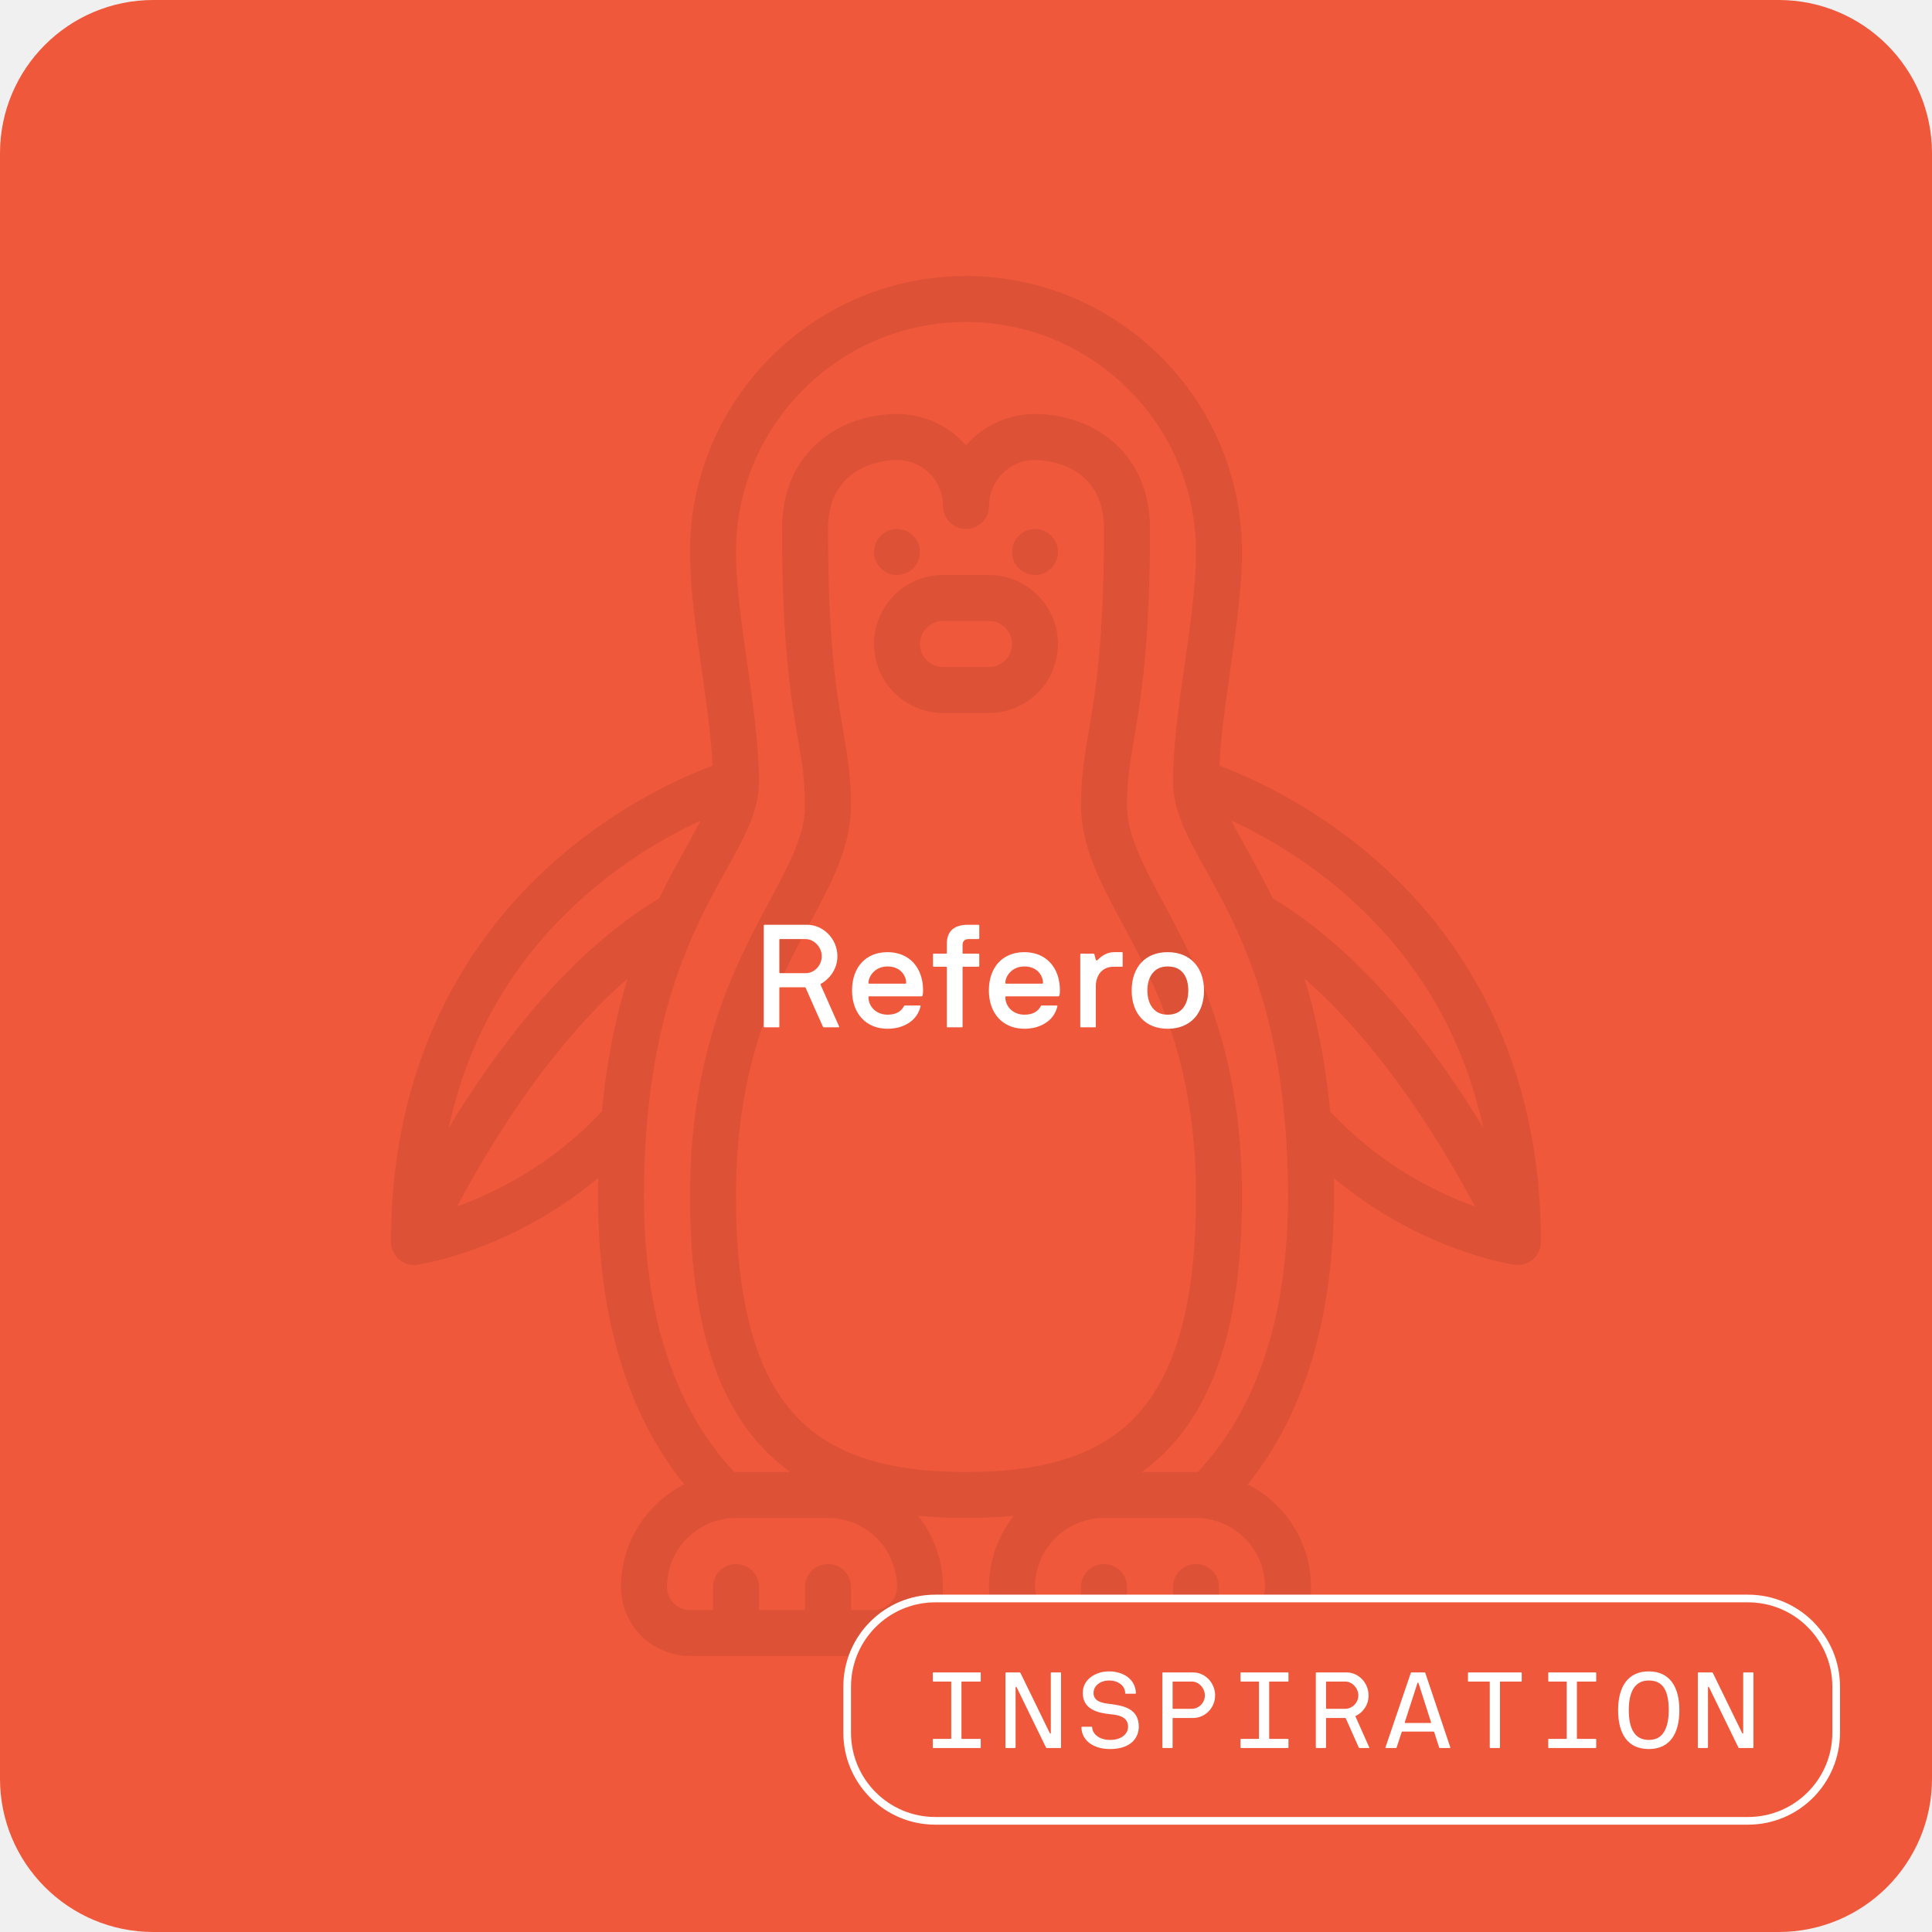
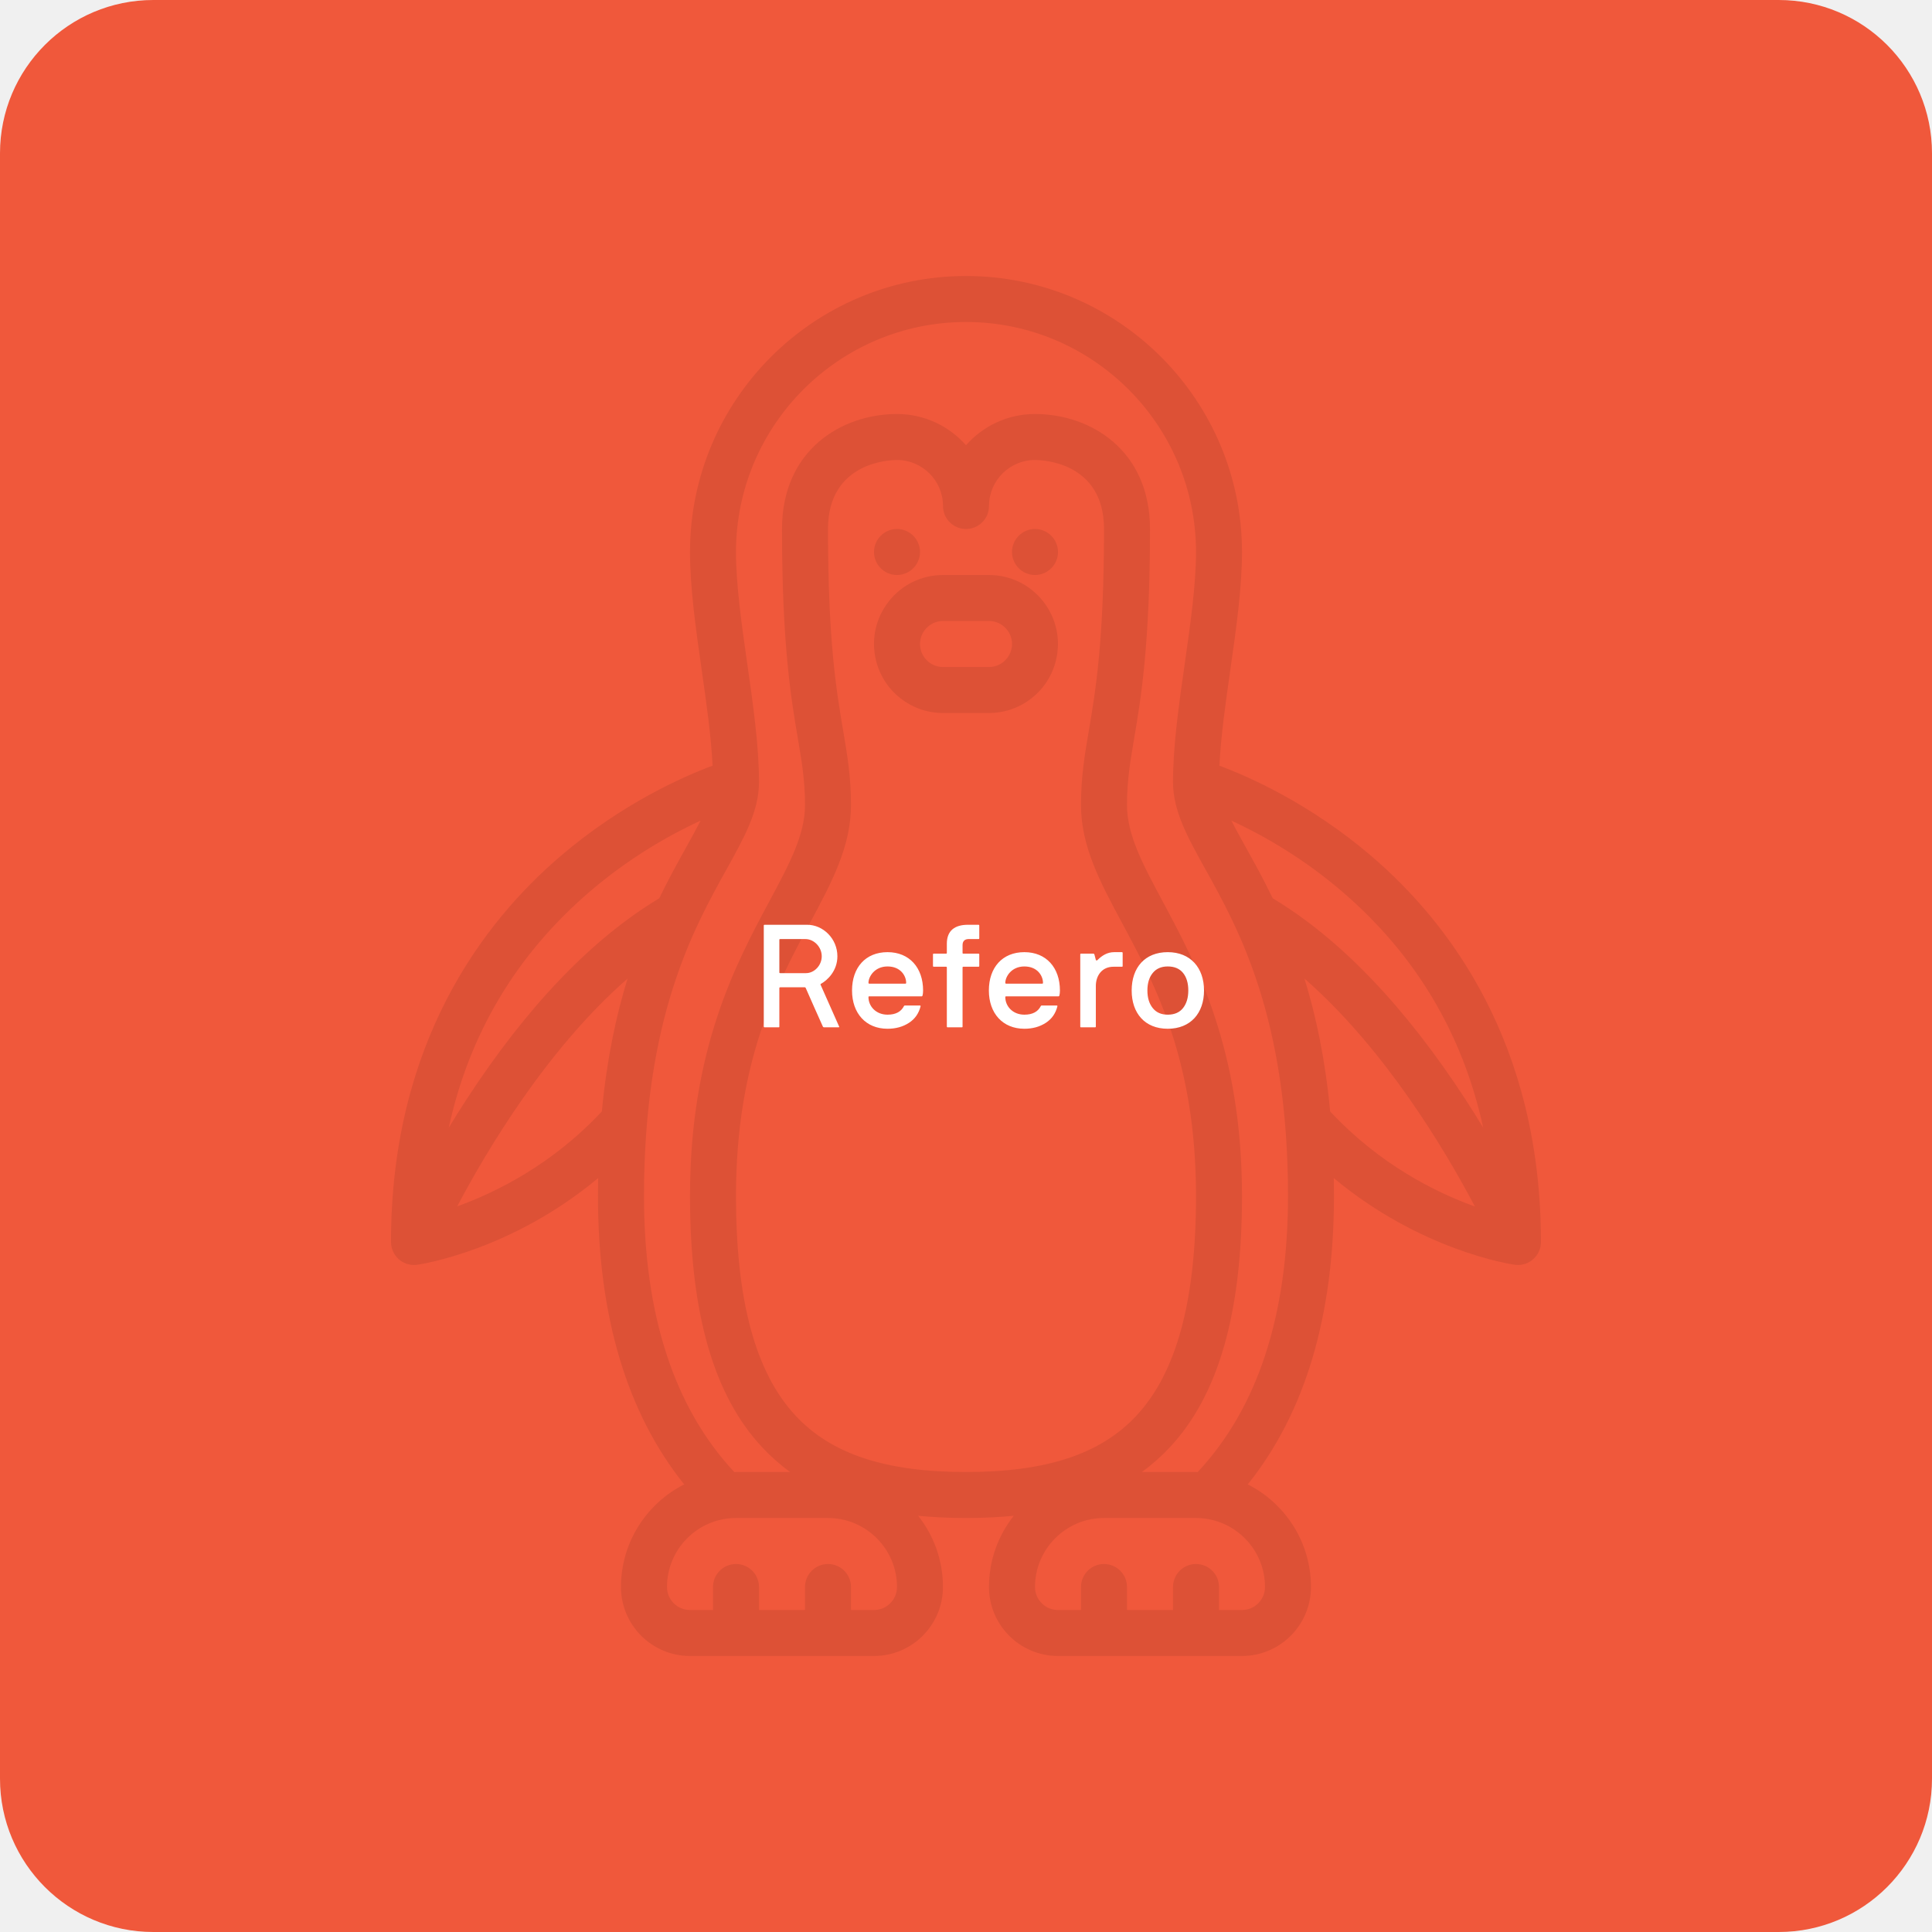
<svg xmlns="http://www.w3.org/2000/svg" width="252" height="252" viewBox="0 0 252 252" fill="none">
  <rect width="252" height="252" rx="20" fill="#F0583B" />
  <g clip-path="url(#clip0_2_78)">
    <path d="M178.954 111.724C170.876 104.801 162.844 101.28 159.056 99.874C159.24 96.045 159.863 91.676 160.47 87.427C161.224 82.162 162 76.718 162 72.004C162 52.151 145.849 36 126 36C106.151 36 90 52.151 90 72C90 76.714 90.776 82.159 91.53 87.424C92.138 91.672 92.76 96.041 92.944 99.87C89.156 101.276 81.124 104.798 73.046 111.72C62.989 120.345 51 136.065 51 162C51 162.87 51.379 163.695 52.035 164.265C52.583 164.741 53.284 165 54 165C54.142 165 54.281 164.989 54.424 164.97C54.99 164.888 66.686 163.114 78.019 153.667C78.004 154.433 77.996 155.209 77.996 156C77.996 171.679 81.776 184.305 89.239 193.616C84.353 196.091 80.996 201.161 80.996 207C80.996 211.961 85.035 216 89.996 216H113.996C118.958 216 122.996 211.961 122.996 207C122.996 203.494 121.785 200.269 119.764 197.711C121.725 197.903 123.799 198 125.996 198C128.194 198 130.271 197.903 132.229 197.711C130.207 200.269 128.996 203.494 128.996 207C128.996 211.961 133.035 216 137.996 216H161.996C166.957 216 170.996 211.961 170.996 207C170.996 201.158 167.64 196.091 162.754 193.616C170.216 184.309 173.996 171.682 173.996 156C173.996 155.209 173.989 154.433 173.974 153.667C185.306 163.114 197.006 164.891 197.569 164.97C197.711 164.989 197.854 165 197.993 165C198.709 165 199.41 164.741 199.958 164.265C200.614 163.695 200.993 162.87 200.993 162C200.993 136.065 189.004 120.345 178.946 111.724H178.954ZM193.462 147.09C192.757 145.927 192.004 144.724 191.205 143.49C183.289 131.306 174.821 122.46 166.013 117.173C164.798 114.66 163.59 112.481 162.51 110.542C161.794 109.256 161.152 108.097 160.616 107.036C164.467 108.814 169.875 111.806 175.23 116.438C184.702 124.624 190.804 134.899 193.459 147.09H193.462ZM76.766 116.438C82.121 111.81 87.529 108.814 91.38 107.036C90.844 108.097 90.203 109.256 89.486 110.542C88.41 112.481 87.203 114.66 85.984 117.173C77.179 122.46 68.707 131.306 60.791 143.49C59.989 144.724 59.239 145.927 58.534 147.09C61.193 134.895 67.29 124.624 76.763 116.438H76.766ZM59.636 157.35C63.593 149.861 71.411 136.77 81.855 127.643C80.374 132.435 79.151 138.112 78.502 144.967C72.034 151.909 64.672 155.535 59.636 157.35ZM114 210H111V207C111 205.342 109.658 204 108 204C106.342 204 105 205.342 105 207V210H99V207C99 205.342 97.657 204 96 204C94.343 204 93 205.342 93 207V210H90C88.346 210 87 208.654 87 207C87 202.039 91.039 198 96 198H108C112.961 198 117 202.039 117 207C117 208.654 115.654 210 114 210ZM103.815 184.699C98.558 179.089 96 169.702 96 156C96 138.375 101.344 128.415 105.634 120.409C108.514 115.039 111 110.4 111 105C111 101.329 110.531 98.565 109.988 95.362C109.103 90.139 108 83.632 108 69C108 60.251 116.077 60 117 60C120.308 60 123 62.693 123 66C123 67.657 124.342 69 126 69C127.658 69 129 67.657 129 66C129 62.693 131.692 60 135 60C135.923 60 144 60.251 144 69C144 83.632 142.897 90.135 142.012 95.362C141.469 98.565 141 101.329 141 105C141 110.404 143.486 115.039 146.366 120.409C150.66 128.415 156 138.375 156 156C156 169.702 153.443 179.089 148.185 184.699C143.516 189.679 136.466 192 126 192C115.534 192 108.484 189.679 103.815 184.699ZM162 210H159V207C159 205.342 157.658 204 156 204C154.342 204 153 205.342 153 207V210H147V207C147 205.342 145.658 204 144 204C142.342 204 141 205.342 141 207V210H138C136.346 210 135 208.654 135 207C135 202.039 139.039 198 144 198H156C160.961 198 165 202.039 165 207C165 208.654 163.654 210 162 210ZM156.221 192.004C156.146 192.004 156.075 192 156 192H148.95C150.251 191.051 151.455 189.986 152.565 188.801C158.914 182.029 162 171.3 162 156C162 136.868 156.019 125.719 151.654 117.574C149.055 112.725 147 108.896 147 105C147 101.835 147.409 99.42 147.926 96.364C148.8 91.204 150 84.139 150 69C150 58.695 142.226 54 135 54C131.419 54 128.201 55.575 126 58.072C123.799 55.579 120.581 54 117 54C109.774 54 102 58.695 102 69C102 84.139 103.196 91.204 104.074 96.364C104.591 99.42 105 101.835 105 105C105 108.896 102.945 112.725 100.346 117.574C95.981 125.715 90 136.868 90 156C90 171.3 93.086 182.029 99.435 188.801C100.545 189.986 101.749 191.051 103.05 192H96C95.925 192 95.854 192.004 95.779 192.004C87.964 183.649 84 171.544 84 156C84 132.776 90.457 121.151 94.733 113.456C97.118 109.166 99 105.776 99 102C99 97.286 98.224 91.841 97.47 86.576C96.746 81.517 96 76.286 96 72C96 55.459 109.459 42 126 42C142.541 42 156 55.459 156 72C156 76.286 155.254 81.517 154.53 86.576C153.776 91.841 153 97.286 153 102C153 105.776 154.882 109.166 157.268 113.456C161.543 121.151 168 132.776 168 156C168 171.548 164.036 183.652 156.221 192.004ZM173.501 144.967C172.853 138.112 171.63 132.435 170.149 127.643C180.6 136.778 188.426 149.884 192.375 157.369C187.35 155.565 180.004 151.95 173.497 144.967H173.501Z" fill="black" fill-opacity="0.08" />
    <path d="M128.996 75H123.004C120.214 75 117.626 76.26 115.909 78.461C114.191 80.662 113.595 83.475 114.27 86.183C115.275 90.195 118.864 93 123 93H128.992C133.129 93 136.721 90.195 137.722 86.183C138.401 83.475 137.801 80.659 136.084 78.461C134.366 76.264 131.782 75 128.989 75H128.996ZM131.906 84.728C131.572 86.066 130.376 87 128.996 87H123.004C121.624 87 120.427 86.066 120.094 84.728C119.869 83.824 120.067 82.886 120.641 82.155C121.215 81.42 122.077 81 123.007 81H129C129.93 81 130.792 81.42 131.366 82.155C131.94 82.89 132.139 83.828 131.914 84.728H131.906Z" fill="black" fill-opacity="0.08" />
    <path d="M135 75C136.657 75 138 73.657 138 72C138 70.343 136.657 69 135 69C133.343 69 132 70.343 132 72C132 73.657 133.343 75 135 75Z" fill="black" fill-opacity="0.08" />
    <path d="M117 75C118.657 75 120 73.657 120 72C120 70.343 118.657 69 117 69C115.343 69 114 70.343 114 72C114 73.657 115.343 75 117 75Z" fill="black" fill-opacity="0.08" />
  </g>
-   <rect x="110.5" y="208.5" width="129" height="29" rx="11.5" fill="#F0583B" />
-   <rect x="110.5" y="208.5" width="129" height="29" rx="11.5" stroke="white" />
-   <path d="M121.668 227.932V226.879C121.668 226.831 121.688 226.811 121.736 226.811H124.006C124.054 226.811 124.074 226.79 124.074 226.742V219.407C124.074 219.359 124.054 219.339 124.006 219.332H121.736C121.688 219.332 121.668 219.312 121.668 219.264V218.211C121.668 218.163 121.688 218.143 121.736 218.143H127.854C127.902 218.143 127.923 218.163 127.923 218.211V219.264C127.923 219.312 127.902 219.332 127.854 219.332H125.476C125.428 219.332 125.407 219.359 125.407 219.407V226.742C125.407 226.79 125.428 226.811 125.476 226.811H127.854C127.902 226.811 127.923 226.831 127.923 226.879V227.932C127.923 227.979 127.902 228 127.854 228H121.736C121.688 228 121.668 227.979 121.668 227.932ZM131.142 227.932V218.211C131.142 218.163 131.163 218.143 131.21 218.143H133.001C133.036 218.143 133.07 218.163 133.104 218.211L136.925 226.052C136.959 226.141 137.062 226.141 137.062 226.038V218.211C137.062 218.163 137.082 218.143 137.13 218.143H138.32C138.368 218.143 138.388 218.163 138.395 218.211V227.932C138.395 227.979 138.368 228 138.32 228H136.542C136.495 228 136.46 227.979 136.433 227.932L132.612 220.091C132.578 220.002 132.468 220.016 132.468 220.104V227.932C132.468 227.979 132.448 228 132.4 228H131.21C131.163 228 131.142 227.979 131.142 227.932ZM141.06 225.3C141.06 225.252 141.088 225.231 141.136 225.225H142.38C142.434 225.225 142.462 225.252 142.462 225.313C142.462 226.024 143.221 226.947 144.8 226.947C146.297 226.947 147.138 226.154 147.138 225.225C147.138 223.98 146.023 223.7 144.8 223.591C143.241 223.434 141.224 222.982 141.231 220.815C141.231 219.018 142.94 218.006 144.649 218.006C146.406 218.006 148.088 218.922 148.163 220.843C148.163 220.891 148.142 220.911 148.095 220.918H146.83C146.782 220.911 146.762 220.891 146.762 220.843C146.762 219.913 145.893 219.195 144.649 219.195C143.542 219.195 142.633 219.872 142.633 220.815C142.633 221.964 143.829 222.148 144.8 222.258C146.632 222.477 148.539 222.914 148.539 225.225C148.539 226.64 147.52 228.137 144.8 228.137C142.373 228.137 141.06 226.817 141.06 225.3ZM151.615 227.932V218.211C151.615 218.163 151.635 218.143 151.683 218.143H155.634C157.159 218.143 158.492 219.469 158.492 221.137C158.492 222.798 157.159 224.083 155.634 224.083H153.016C152.968 224.083 152.948 224.104 152.948 224.151V227.932C152.948 227.979 152.927 228 152.879 228H151.683C151.635 228 151.615 227.979 151.615 227.932ZM152.948 219.407V222.818C152.948 222.866 152.968 222.887 153.016 222.887H155.463C156.352 222.887 157.159 222.107 157.159 221.137C157.159 220.173 156.352 219.332 155.463 219.332H153.016C152.968 219.332 152.948 219.359 152.948 219.407ZM161.806 227.932V226.879C161.806 226.831 161.827 226.811 161.875 226.811H164.144C164.192 226.811 164.213 226.79 164.213 226.742V219.407C164.213 219.359 164.192 219.339 164.144 219.332H161.875C161.827 219.332 161.806 219.312 161.806 219.264V218.211C161.806 218.163 161.827 218.143 161.875 218.143H167.993C168.041 218.143 168.061 218.163 168.061 218.211V219.264C168.061 219.312 168.041 219.332 167.993 219.332H165.614C165.566 219.332 165.546 219.359 165.546 219.407V226.742C165.546 226.79 165.566 226.811 165.614 226.811H167.993C168.041 226.811 168.061 226.831 168.061 226.879V227.932C168.061 227.979 168.041 228 167.993 228H161.875C161.827 228 161.806 227.979 161.806 227.932ZM171.629 227.932V218.211C171.629 218.163 171.65 218.143 171.697 218.143H175.649C177.173 218.143 178.506 219.469 178.506 221.137C178.506 221.752 178.349 222.292 178.034 222.764C177.72 223.235 177.323 223.591 176.838 223.816C176.804 223.837 176.79 223.864 176.811 223.912L178.602 227.932C178.622 227.979 178.595 228 178.533 228H177.371C177.337 228 177.262 228.007 177.228 227.932L175.546 224.151C175.526 224.104 175.498 224.083 175.45 224.083H173.03C172.983 224.083 172.962 224.104 172.962 224.151V227.932C172.962 227.979 172.935 228 172.887 228H171.697C171.65 228 171.629 227.979 171.629 227.932ZM172.962 219.407V222.818C172.962 222.866 172.983 222.887 173.03 222.887H175.532C176.394 222.853 177.173 222.101 177.173 221.137C177.173 220.173 176.353 219.332 175.478 219.332H173.03C172.983 219.332 172.962 219.359 172.962 219.407ZM180.714 227.918L184.015 218.211C184.036 218.163 184.063 218.143 184.097 218.143H185.82C185.854 218.143 185.888 218.163 185.909 218.211L189.17 227.918C189.19 227.973 189.163 228 189.094 228H187.782C187.755 228 187.734 227.979 187.714 227.932L187.071 225.929C187.064 225.881 187.03 225.86 186.968 225.86H182.908C182.874 225.86 182.846 225.881 182.826 225.929L182.17 227.932C182.149 227.979 182.129 228 182.094 228H180.782C180.72 228 180.693 227.973 180.714 227.918ZM184.883 219.544L183.229 224.657C183.209 224.712 183.236 224.739 183.304 224.739H186.592C186.654 224.739 186.681 224.712 186.661 224.657L185.027 219.544C184.993 219.455 184.918 219.455 184.883 219.544ZM191.473 219.264V218.211C191.473 218.163 191.493 218.143 191.541 218.143H198.418C198.466 218.143 198.486 218.163 198.486 218.211V219.264C198.486 219.312 198.466 219.332 198.418 219.332H195.718C195.67 219.332 195.649 219.359 195.649 219.407V227.932C195.649 227.979 195.622 228 195.574 228H194.385C194.337 228 194.316 227.979 194.316 227.932V219.387C194.296 219.353 194.275 219.332 194.248 219.332H191.541C191.493 219.332 191.473 219.312 191.473 219.264ZM201.945 227.932V226.879C201.945 226.831 201.965 226.811 202.013 226.811H204.283C204.331 226.811 204.351 226.79 204.351 226.742V219.407C204.351 219.359 204.331 219.339 204.283 219.332H202.013C201.965 219.332 201.945 219.312 201.945 219.264V218.211C201.945 218.163 201.965 218.143 202.013 218.143H208.131C208.179 218.143 208.2 218.163 208.2 218.211V219.264C208.2 219.312 208.179 219.332 208.131 219.332H205.752C205.705 219.332 205.684 219.359 205.684 219.407V226.742C205.684 226.79 205.705 226.811 205.752 226.811H208.131C208.179 226.811 208.2 226.831 208.2 226.879V227.932C208.2 227.979 208.179 228 208.131 228H202.013C201.965 228 201.945 227.979 201.945 227.932ZM211.057 223.071C211.057 220.118 212.253 218.006 215.056 218.006C217.858 218.006 219.048 220.118 219.048 223.071C219.048 226.059 217.858 228.137 215.056 228.137C212.246 228.137 211.057 226.059 211.057 223.071ZM212.451 223.071C212.451 225.505 213.244 226.947 215.056 226.947C215.965 226.947 216.621 226.605 217.038 225.915C217.455 225.231 217.66 224.281 217.66 223.071C217.66 220.645 216.997 219.195 215.056 219.195C213.244 219.195 212.451 220.645 212.451 223.071ZM221.454 227.932V218.211C221.454 218.163 221.474 218.143 221.522 218.143H223.313C223.347 218.143 223.381 218.163 223.415 218.211L227.237 226.052C227.271 226.141 227.373 226.141 227.373 226.038V218.211C227.373 218.163 227.394 218.143 227.442 218.143H228.631C228.679 218.143 228.7 218.163 228.706 218.211V227.932C228.706 227.979 228.679 228 228.631 228H226.854C226.806 228 226.772 227.979 226.745 227.932L222.923 220.091C222.889 220.002 222.78 220.016 222.78 220.104V227.932C222.78 227.979 222.759 228 222.711 228H221.522C221.474 228 221.454 227.979 221.454 227.932Z" fill="white" />
  <path d="M99.623 133.907V120.715C99.623 120.65 99.66 120.622 99.725 120.622H105.272C107.369 120.622 109.225 122.44 109.225 124.732C109.225 126.652 107.907 127.877 107.054 128.341C107.017 128.369 107.007 128.406 107.035 128.452L109.447 133.889C109.447 133.917 109.466 133.917 109.466 133.944C109.466 133.981 109.429 134 109.354 134H107.471C107.425 134 107.378 133.972 107.341 133.926C106.59 132.256 105.838 130.567 105.096 128.87C105.059 128.805 105.022 128.777 104.985 128.777H101.756C101.691 128.777 101.663 128.805 101.654 128.87V133.907C101.654 133.972 101.626 134 101.561 134H99.725C99.66 134 99.632 133.972 99.623 133.907ZM101.654 122.561V126.838C101.654 126.903 101.691 126.931 101.756 126.931H105.133C106.209 126.931 107.183 125.929 107.183 124.732C107.183 123.507 106.163 122.487 105.059 122.487H101.756C101.691 122.487 101.663 122.515 101.654 122.561ZM111.135 129.194C111.135 126.198 112.898 124.194 115.764 124.194C118.631 124.194 120.403 126.235 120.403 129.194C120.403 129.482 120.375 129.686 120.329 129.862C120.301 129.927 120.273 129.955 120.236 129.955H113.371C113.306 129.955 113.278 129.983 113.278 130.048C113.278 131.263 114.261 132.349 115.764 132.349C116.85 132.349 117.536 131.95 117.898 131.245C117.926 131.18 117.963 131.152 118.028 131.152H119.985C120.05 131.152 120.078 131.18 120.078 131.226V131.245C119.846 132.182 119.345 132.905 118.557 133.416C117.768 133.926 116.84 134.186 115.764 134.186C112.935 134.186 111.135 132.163 111.135 129.194ZM113.278 128.202C113.278 128.267 113.306 128.294 113.371 128.304H118.102C118.167 128.304 118.195 128.267 118.195 128.202C118.195 127.292 117.481 126.059 115.764 126.059C114.067 126.059 113.278 127.404 113.278 128.202ZM121.692 126.003V124.481C121.692 124.417 121.72 124.389 121.785 124.389H123.408C123.473 124.389 123.501 124.361 123.501 124.314V123.09C123.501 121.374 124.549 120.622 126.256 120.622H127.639C127.703 120.622 127.731 120.65 127.731 120.715V122.394C127.731 122.459 127.703 122.487 127.639 122.487H126.33C125.848 122.487 125.551 122.756 125.551 123.266V124.314C125.551 124.361 125.579 124.389 125.644 124.389H127.639C127.703 124.389 127.731 124.417 127.731 124.481V126.003C127.731 126.068 127.703 126.096 127.639 126.096H125.644C125.579 126.096 125.551 126.124 125.551 126.188V133.907C125.551 133.972 125.523 134 125.458 134H123.594C123.529 134 123.501 133.972 123.501 133.907V126.188C123.501 126.124 123.473 126.096 123.408 126.096H121.785C121.72 126.096 121.692 126.068 121.692 126.003ZM128.983 129.194C128.983 126.198 130.746 124.194 133.612 124.194C136.479 124.194 138.251 126.235 138.251 129.194C138.251 129.482 138.223 129.686 138.177 129.862C138.149 129.927 138.121 129.955 138.084 129.955H131.219C131.154 129.955 131.126 129.983 131.126 130.048C131.126 131.263 132.109 132.349 133.612 132.349C134.698 132.349 135.384 131.95 135.746 131.245C135.774 131.18 135.811 131.152 135.876 131.152H137.834C137.899 131.152 137.926 131.18 137.926 131.226V131.245C137.694 132.182 137.193 132.905 136.405 133.416C135.616 133.926 134.689 134.186 133.612 134.186C130.783 134.186 128.983 132.163 128.983 129.194ZM131.126 128.202C131.126 128.267 131.154 128.294 131.219 128.304H135.95C136.015 128.304 136.043 128.267 136.043 128.202C136.043 127.292 135.329 126.059 133.612 126.059C131.915 126.059 131.126 127.404 131.126 128.202ZM140.904 133.907V124.481C140.904 124.417 140.932 124.389 140.978 124.389H142.62C142.685 124.389 142.722 124.426 142.75 124.5L142.935 125.205C142.982 125.307 143.084 125.289 143.13 125.242C143.733 124.639 144.429 124.194 145.329 124.194H146.34C146.405 124.194 146.433 124.222 146.433 124.287V126.003C146.433 126.068 146.405 126.096 146.34 126.096H145.236C143.705 126.096 142.935 127.292 142.935 128.601V133.907C142.935 133.972 142.908 134 142.843 134H140.978C140.932 134 140.904 133.972 140.904 133.907ZM147.61 129.194C147.61 126.198 149.345 124.194 152.314 124.194C155.283 124.194 157.046 126.235 157.046 129.194C157.046 132.163 155.283 134.186 152.314 134.186C149.336 134.186 147.61 132.163 147.61 129.194ZM149.661 129.194C149.661 130.15 149.893 130.911 150.357 131.486C150.811 132.061 151.47 132.349 152.314 132.349C153.186 132.349 153.854 132.061 154.309 131.486C154.763 130.911 154.995 130.15 154.995 129.194C154.995 128.239 154.773 127.478 154.318 126.912C153.863 126.346 153.195 126.059 152.314 126.059C151.47 126.059 150.811 126.346 150.357 126.912C149.893 127.478 149.661 128.239 149.661 129.194Z" fill="white" />
  <defs>
    <clipPath id="clip0_2_78">
      <rect width="150" height="180" fill="white" transform="translate(51 36)" />
    </clipPath>
  </defs>
</svg>
